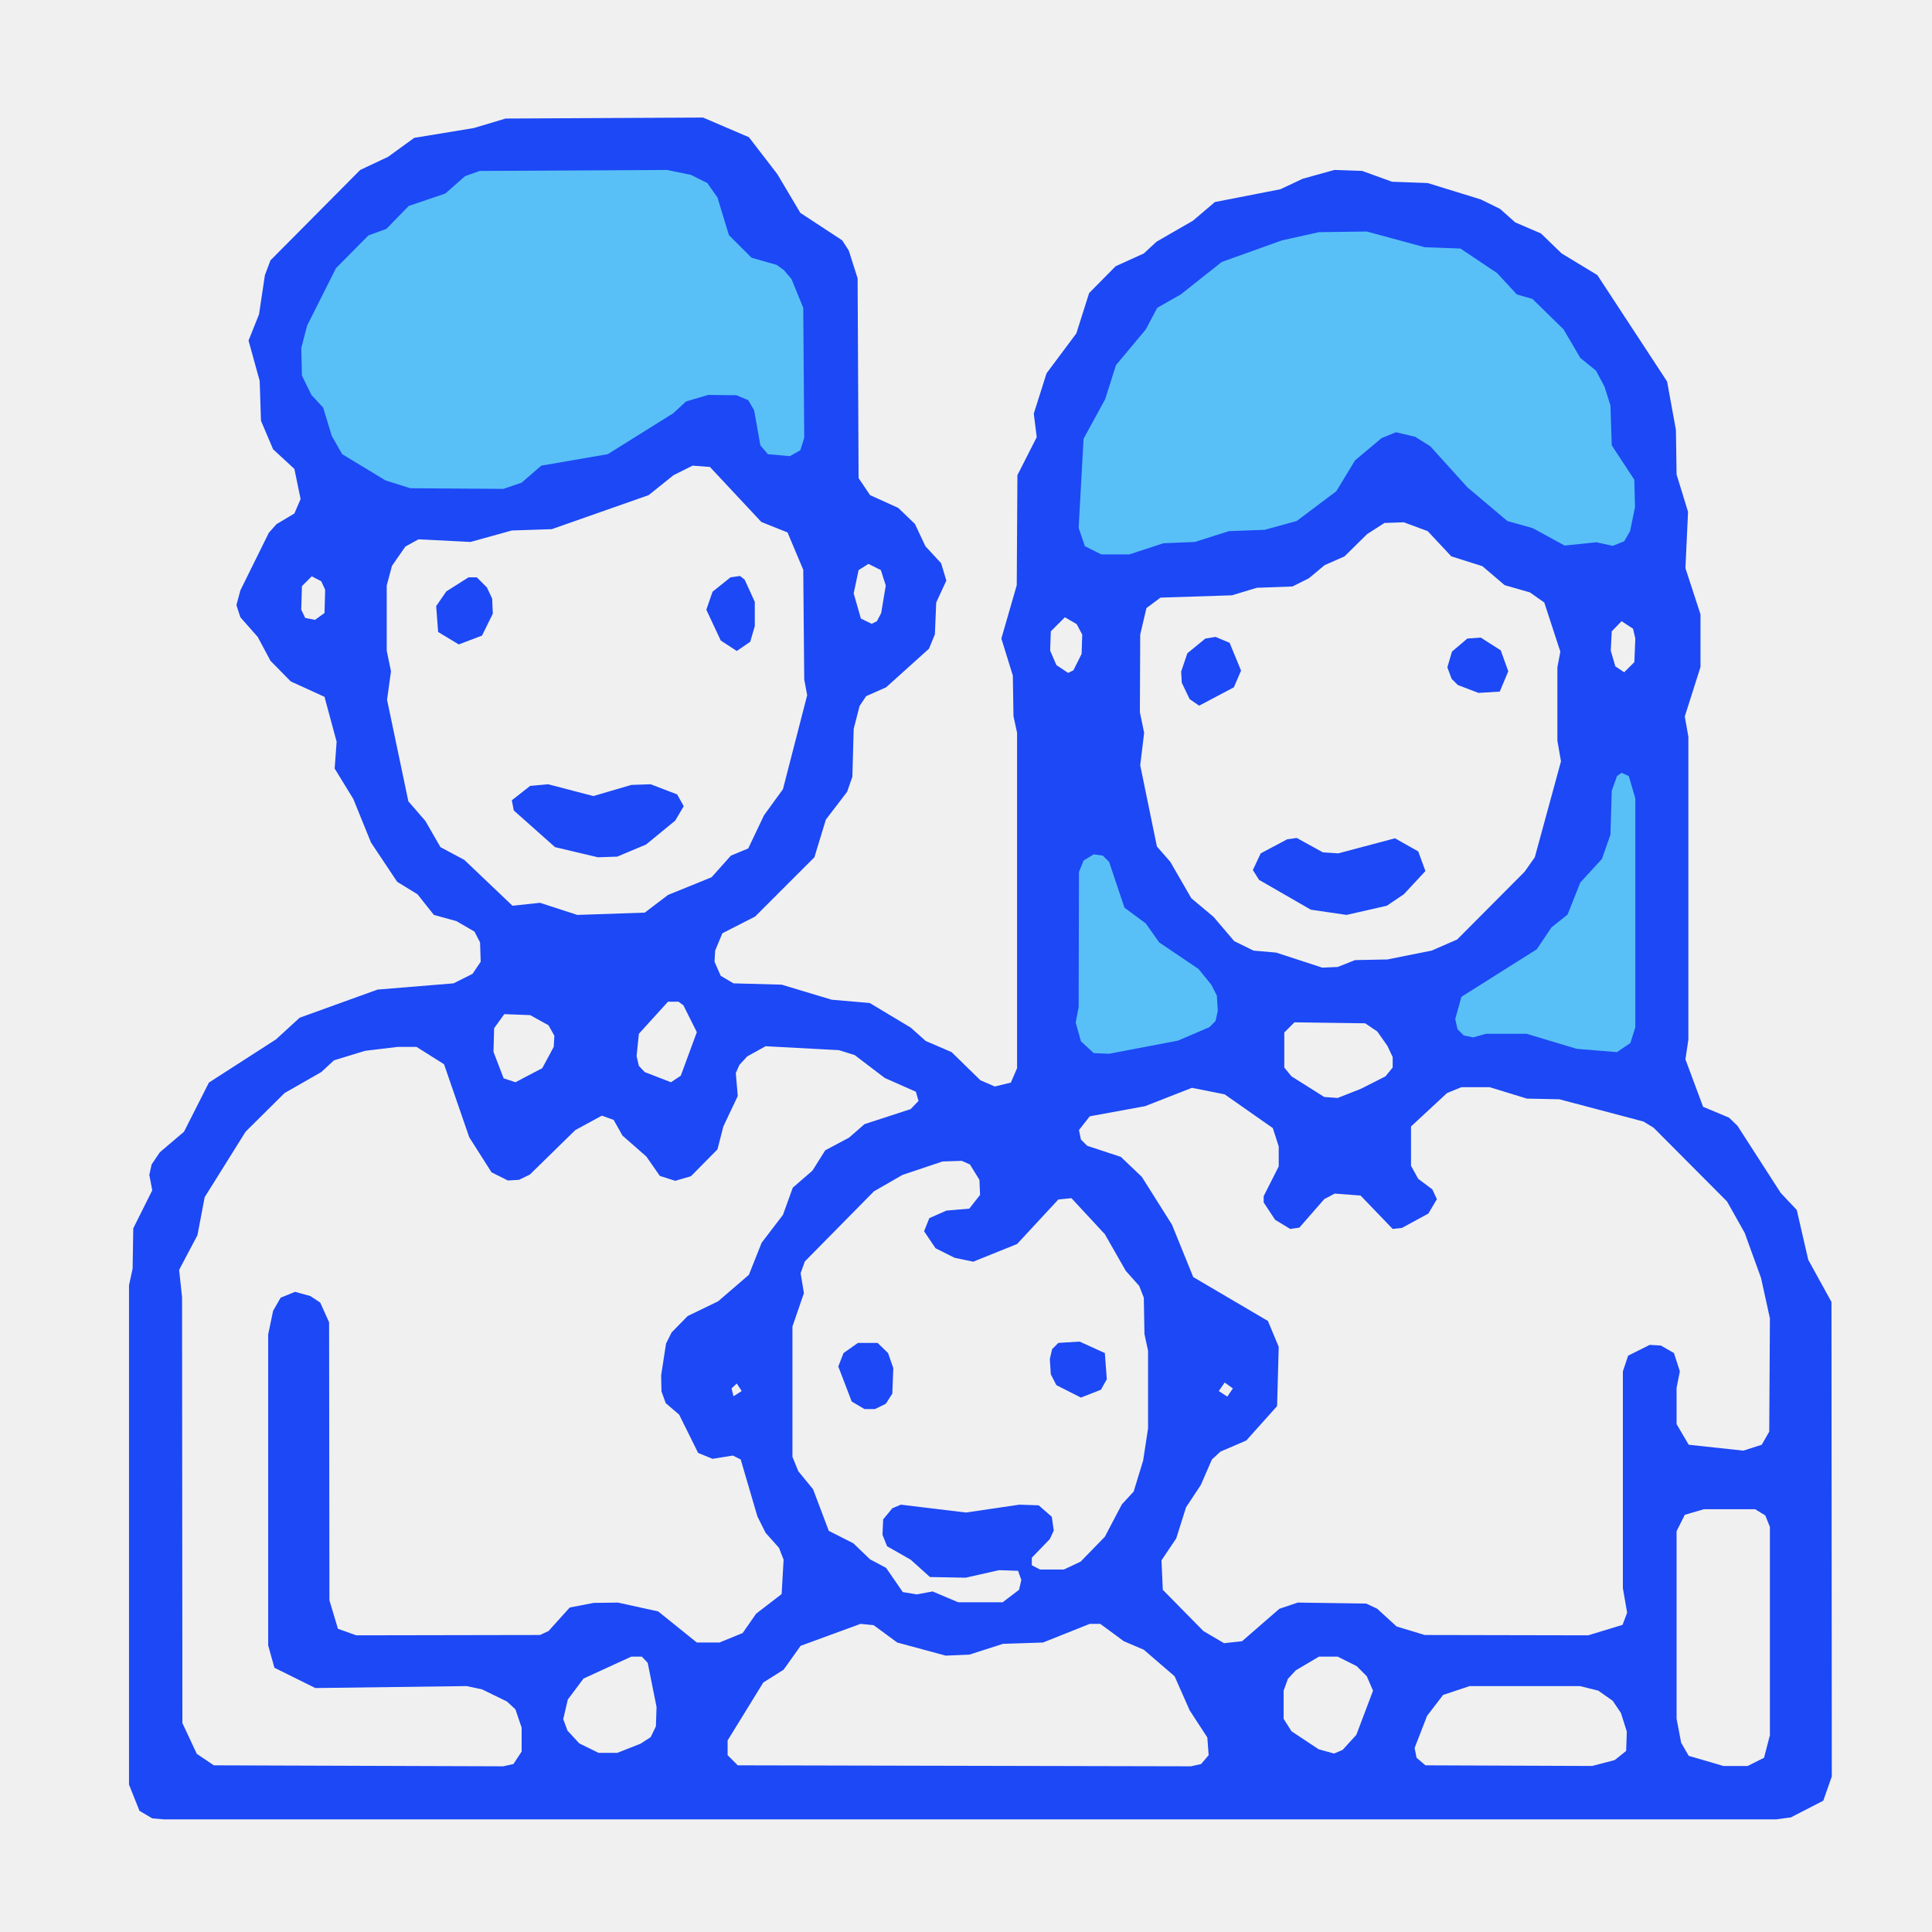
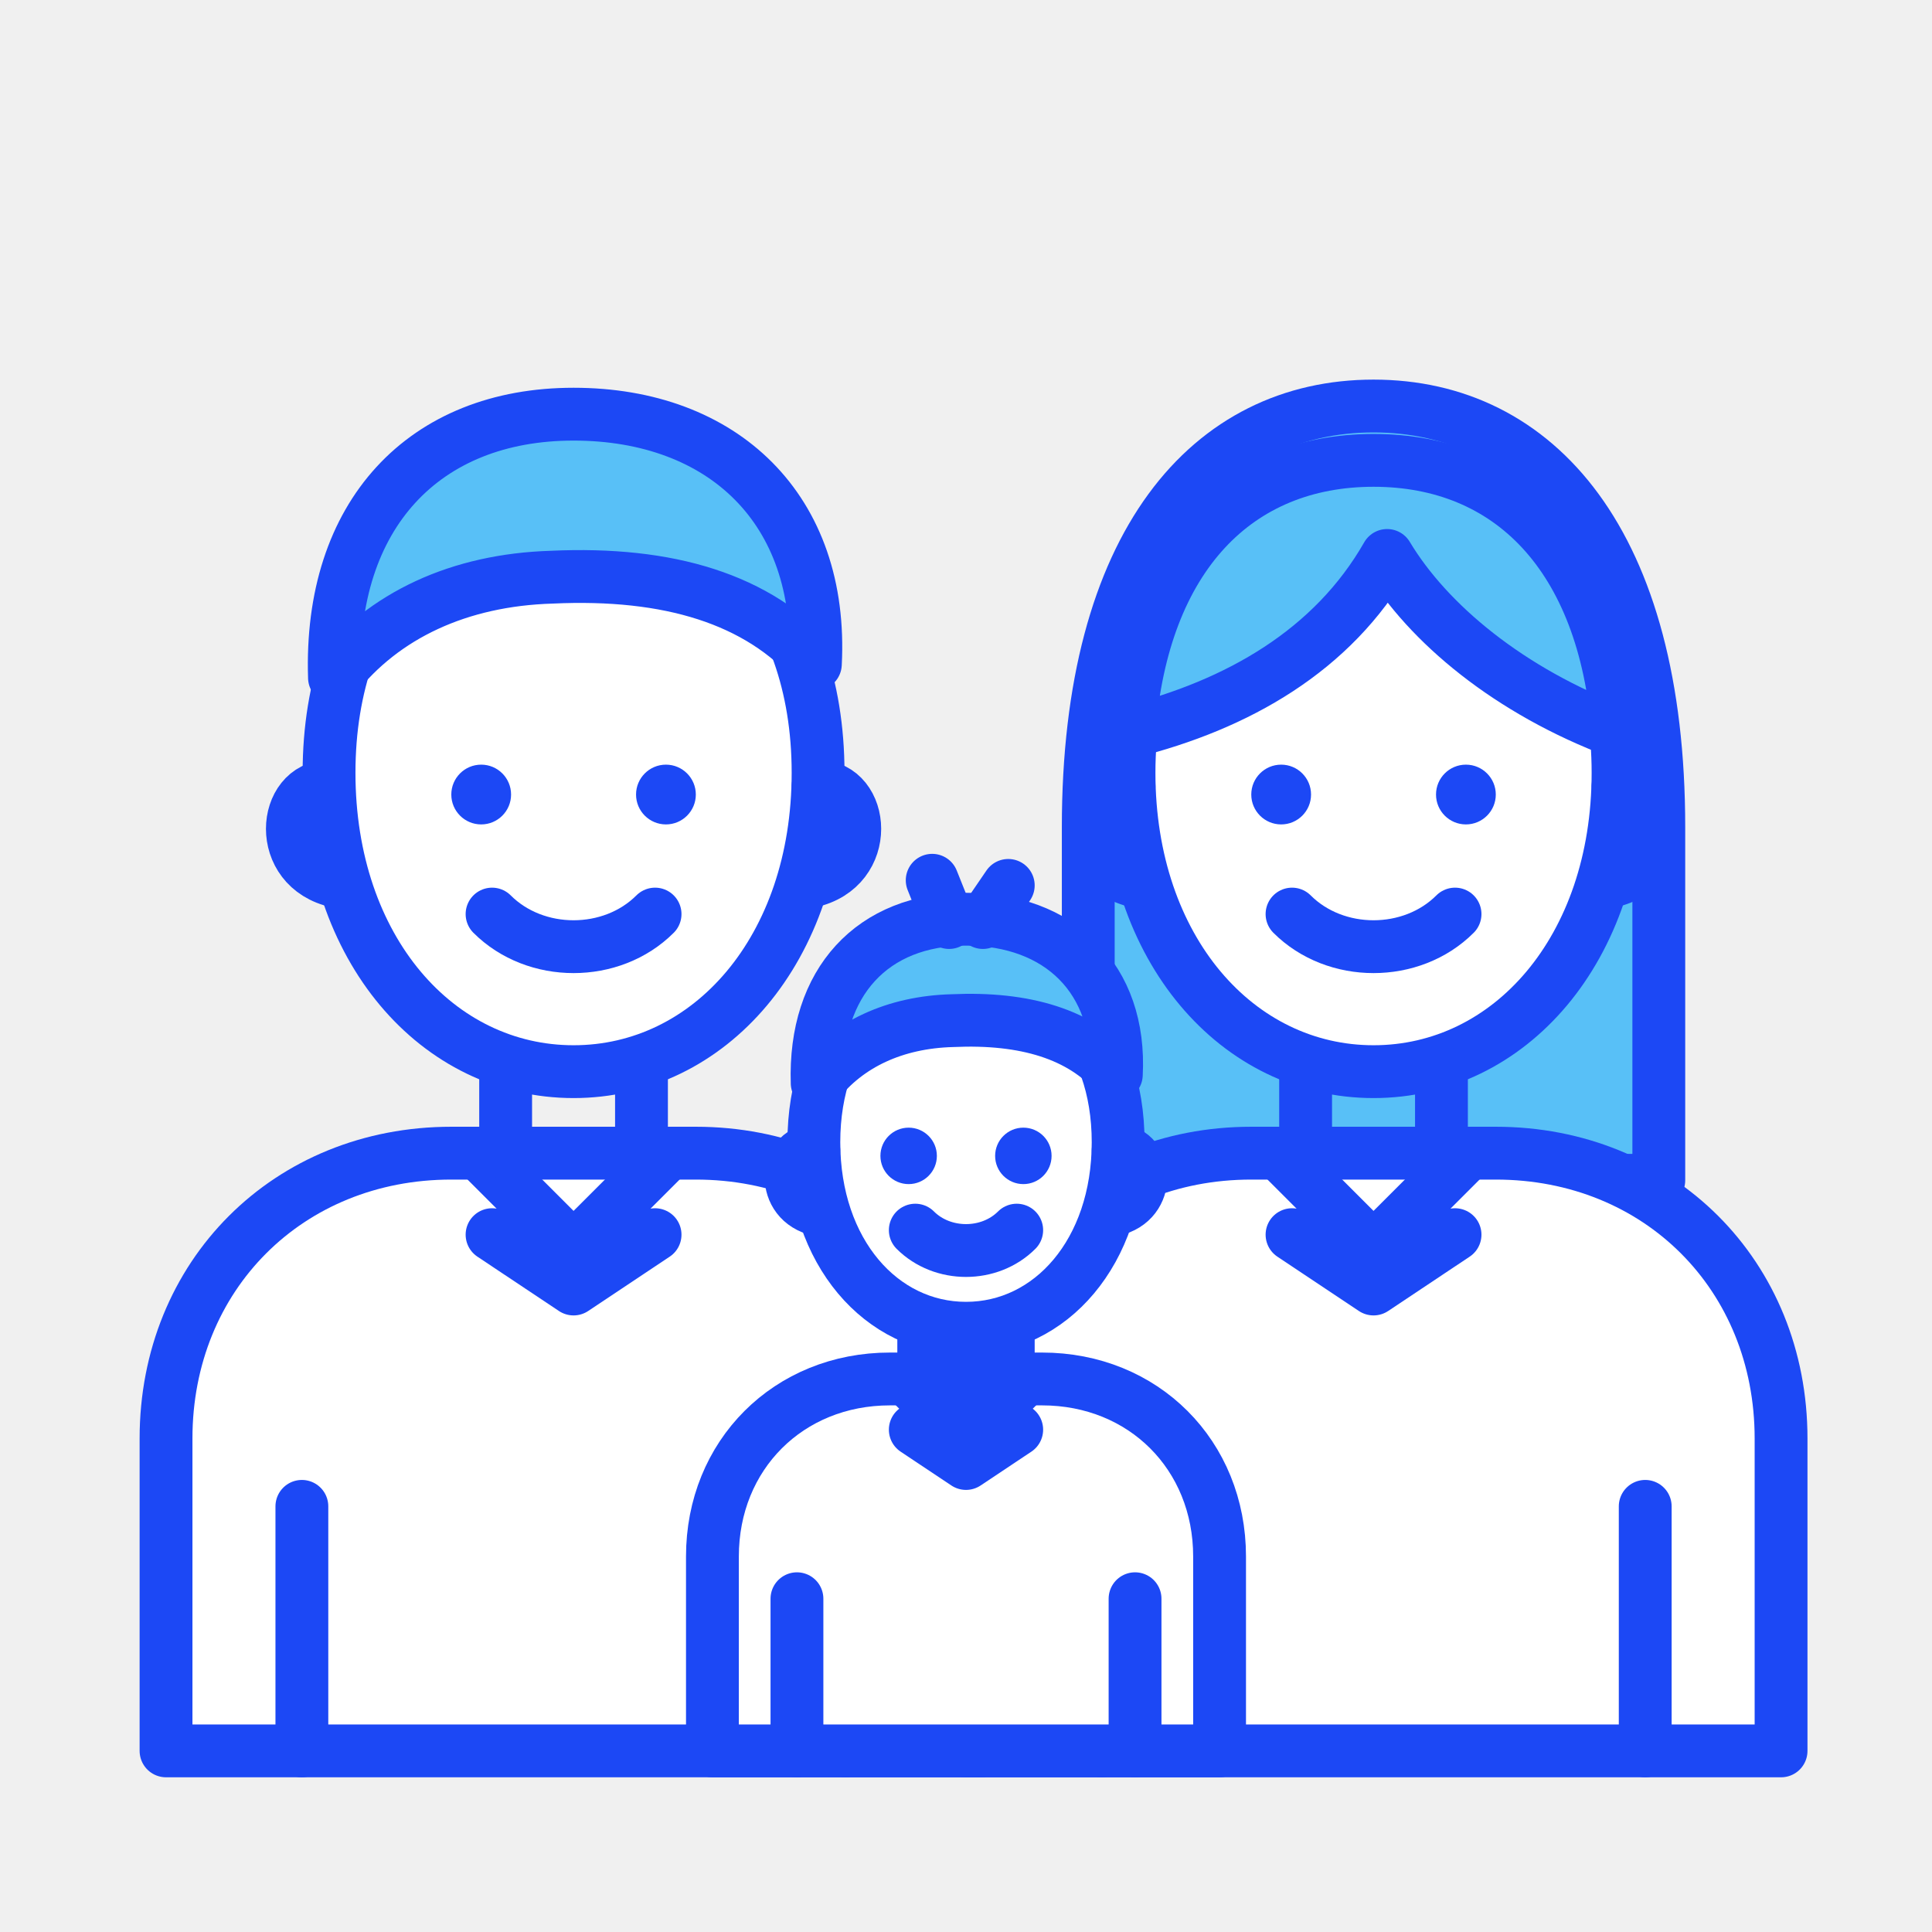
- <svg xmlns="http://www.w3.org/2000/svg" width="59" height="59" viewBox="0 0 59 59">
-   <path fill="#58C0F7" fill-rule="evenodd" d="M14.07 5.01 L21.00 4.94 L21.75 5.19 L22.16 5.65 L22.63 7.06 L23.15 7.54 L24.25 7.94 L24.91 9.28 L24.94 13.62 L24.78 14.10 L24.25 14.31 L23.76 14.30 L23.07 14.12 L22.84 13.72 L22.80 13.01 L22.67 12.65 L22.43 12.38 L22.12 12.31 L21.15 12.58 L20.56 13.12 L19.57 13.63 L18.97 14.16 L18.49 14.30 L17.03 14.47 L16.57 14.63 L15.87 15.18 L12.01 15.18 L11.45 14.99 L10.13 14.06 L9.88 13.69 L9.42 12.52 L8.97 11.97 L8.94 10.13 L9.09 9.53 L9.62 8.80 L10.01 7.82 L10.44 7.50 L10.82 7.01 L11.68 6.62 L12.27 5.96 L13.48 5.54ZM39.56 6.88 L42.37 6.82 L43.76 7.18 L44.72 7.22 L45.93 8.01 L46.44 8.62 L47.30 9.01 L47.62 9.44 L48.12 9.82 L48.51 10.68 L49.17 11.27 L49.55 12.38 L49.59 13.47 L50.16 14.15 L50.18 16.24 L49.91 16.85 L49.62 16.94 L47.51 16.93 L46.72 16.47 L45.81 16.25 L45.50 16.06 L43.37 13.94 L42.75 13.58 L42.05 14.12 L41.63 14.31 L41.12 15.30 L39.97 16.16 L38.85 16.53 L37.63 16.57 L36.85 16.91 L35.76 16.95 L34.99 17.18 L33.26 17.18 L32.82 16.99 L32.59 16.47 L32.56 16.12 L32.57 15.38 L32.80 14.37 L32.82 13.13 L33.37 12.06 L33.59 11.28 L33.88 10.69 L34.49 10.06 L35.06 9.13 L36.06 8.49 L36.69 7.88 L38.28 7.21ZM49.20 23.26 L49.50 23.19 L49.93 23.26 L50.16 23.65 L50.30 24.26 L50.31 26.50 L50.19 27.13 L50.19 31.75 L50.04 32.23 L49.74 32.43 L48.88 32.44 L47.76 32.30 L46.37 31.95 L45.38 31.95 L44.87 32.06 L44.36 31.96 L44.13 31.69 L44.06 31.37 L44.07 30.88 L44.26 30.20 L46.43 28.87 L47.53 27.72 L48.01 26.57 L48.62 25.93 L48.78 25.60 L48.82 24.26 L48.97 23.65ZM33.06 25.75 L33.62 25.70 L34.05 25.88 L34.69 27.50 L35.19 27.88 L35.75 28.56 L36.56 29.01 L37.24 29.69 L37.56 30.50 L37.53 31.22 L37.30 31.62 L36.85 31.91 L36.10 32.16 L34.76 32.32 L33.87 32.55 L33.28 32.53 L32.76 32.18 L32.56 31.62 L32.56 26.88 L32.75 26.06Z" />
-   <path fill="#1C48F5" fill-rule="evenodd" d="M15.44 3.62 L21.47 3.59 L22.87 4.19 L23.74 5.32 L24.44 6.50 L25.72 7.34 L25.92 7.65 L26.19 8.50 L26.22 14.60 L26.57 15.12 L27.43 15.51 L27.94 16.00 L28.26 16.68 L28.74 17.20 L28.90 17.73 L28.59 18.40 L28.55 19.37 L28.37 19.81 L27.06 20.99 L26.45 21.26 L26.25 21.56 L26.07 22.26 L26.03 23.72 L25.87 24.18 L25.22 25.03 L24.87 26.18 L23.06 27.99 L22.06 28.50 L21.84 29.03 L21.82 29.37 L22.01 29.80 L22.40 30.03 L23.87 30.07 L25.40 30.53 L26.56 30.63 L27.81 31.38 L28.27 31.79 L29.06 32.13 L29.94 32.99 L30.38 33.18 L30.87 33.06 L31.06 32.62 L31.06 22.38 L30.95 21.87 L30.93 20.63 L30.58 19.50 L31.05 17.87 L31.07 14.51 L31.66 13.35 L31.57 12.63 L31.96 11.40 L32.87 10.18 L33.26 8.95 L34.07 8.13 L34.93 7.74 L35.32 7.38 L36.43 6.74 L37.10 6.17 L39.10 5.78 L39.78 5.46 L40.75 5.19 L41.60 5.22 L42.51 5.55 L43.60 5.59 L45.22 6.09 L45.81 6.38 L46.27 6.79 L47.06 7.13 L47.69 7.74 L48.78 8.40 L50.91 11.65 L51.18 13.13 L51.20 14.49 L51.55 15.63 L51.47 17.35 L51.93 18.76 L51.93 20.37 L51.45 21.88 L51.56 22.50 L51.56 31.75 L51.47 32.35 L52.01 33.80 L52.80 34.13 L53.06 34.38 L54.38 36.43 L54.87 36.95 L55.22 38.47 L55.93 39.76 L55.94 54.25 L55.68 54.99 L54.69 55.50 L54.25 55.56 L5.00 55.56 L4.65 55.53 L4.26 55.30 L3.94 54.50 L3.94 39.25 L4.05 38.74 L4.07 37.51 L4.65 36.35 L4.56 35.88 L4.63 35.56 L4.88 35.19 L5.62 34.56 L6.38 33.06 L8.43 31.74 L9.15 31.08 L11.53 30.22 L13.85 30.03 L14.43 29.74 L14.68 29.37 L14.66 28.78 L14.49 28.45 L13.94 28.13 L13.25 27.94 L12.75 27.31 L12.13 26.93 L11.33 25.73 L10.79 24.40 L10.22 23.47 L10.28 22.65 L9.91 21.28 L8.88 20.81 L8.26 20.18 L7.87 19.45 L7.34 18.85 L7.22 18.48 L7.34 18.03 L8.21 16.27 L8.44 16.01 L8.99 15.68 L9.18 15.24 L8.99 14.32 L8.34 13.72 L7.97 12.85 L7.93 11.63 L7.59 10.40 L7.91 9.60 L8.09 8.40 L8.26 7.95 L11.00 5.19 L11.85 4.79 L12.65 4.21 L14.47 3.91ZM14.65 5.22 L14.20 5.38 L13.60 5.91 L12.48 6.29 L11.80 6.99 L11.25 7.19 L10.26 8.19 L9.38 9.94 L9.20 10.63 L9.22 11.47 L9.51 12.06 L9.87 12.45 L10.13 13.31 L10.45 13.87 L11.77 14.67 L12.53 14.91 L15.37 14.93 L15.93 14.74 L16.53 14.22 L18.56 13.87 L20.56 12.62 L20.95 12.26 L21.63 12.06 L22.49 12.07 L22.85 12.22 L23.03 12.53 L23.22 13.60 L23.45 13.87 L24.12 13.93 L24.44 13.75 L24.56 13.37 L24.53 9.40 L24.17 8.52 L23.94 8.25 L23.72 8.09 L22.95 7.87 L22.26 7.18 L21.91 6.03 L21.60 5.59 L21.10 5.34 L20.37 5.19ZM40.28 7.09 L39.15 7.34 L37.31 8.00 L36.06 8.99 L35.34 9.40 L34.99 10.06 L34.08 11.15 L33.75 12.19 L33.09 13.40 L32.94 16.12 L33.13 16.68 L33.63 16.93 L34.49 16.93 L35.53 16.59 L36.49 16.55 L37.53 16.22 L38.62 16.18 L39.60 15.91 L40.81 15.00 L41.38 14.06 L42.19 13.38 L42.63 13.20 L43.22 13.34 L43.68 13.63 L44.81 14.88 L46.03 15.91 L46.81 16.13 L47.78 16.66 L48.75 16.56 L49.25 16.67 L49.60 16.53 L49.78 16.22 L49.93 15.49 L49.91 14.65 L49.22 13.60 L49.18 12.38 L49.00 11.81 L48.74 11.32 L48.26 10.93 L47.75 10.06 L46.80 9.13 L46.32 8.99 L45.72 8.34 L44.60 7.59 L43.51 7.55 L41.74 7.07ZM21.15 14.22 L20.57 14.51 L19.81 15.12 L16.85 16.16 L15.63 16.20 L14.37 16.55 L12.78 16.47 L12.38 16.69 L11.97 17.28 L11.81 17.88 L11.81 19.87 L11.94 20.50 L11.82 21.37 L12.47 24.47 L12.99 25.07 L13.45 25.87 L14.18 26.26 L15.65 27.66 L16.49 27.57 L17.63 27.94 L19.69 27.87 L20.40 27.33 L21.73 26.79 L22.32 26.13 L22.85 25.91 L23.33 24.90 L23.91 24.10 L24.65 21.23 L24.56 20.75 L24.53 17.40 L24.05 16.26 L23.25 15.94 L21.68 14.26ZM42.28 15.97 L41.75 16.31 L41.06 16.99 L40.45 17.26 L39.97 17.66 L39.47 17.91 L38.38 17.95 L37.62 18.18 L35.44 18.25 L35.01 18.57 L34.82 19.38 L34.81 21.75 L34.94 22.38 L34.82 23.37 L35.33 25.85 L35.74 26.32 L36.38 27.43 L37.06 28.00 L37.69 28.74 L38.28 29.03 L38.97 29.09 L40.38 29.55 L40.85 29.53 L41.38 29.32 L42.37 29.30 L43.72 29.03 L44.50 28.69 L46.56 26.62 L46.87 26.18 L47.67 23.25 L47.56 22.62 L47.56 20.38 L47.65 19.90 L47.16 18.40 L46.72 18.09 L45.95 17.87 L45.27 17.29 L44.32 16.99 L43.60 16.22 L42.87 15.95ZM26.52 17.22 L26.22 17.41 L26.07 18.12 L26.29 18.89 L26.62 19.05 L26.78 18.97 L26.91 18.72 L27.05 17.88 L26.90 17.41ZM9.52 17.60 L9.22 17.90 L9.20 18.62 L9.32 18.87 L9.62 18.93 L9.91 18.72 L9.93 18.01 L9.81 17.75ZM14.31 17.63 L14.56 17.63 L14.87 17.94 L15.03 18.28 L15.05 18.74 L14.72 19.41 L14.01 19.68 L13.38 19.30 L13.32 18.51 L13.63 18.06ZM22.31 17.63 L22.60 17.59 L22.74 17.70 L23.05 18.38 L23.05 19.12 L22.91 19.60 L22.50 19.88 L22.01 19.56 L21.57 18.62 L21.76 18.07ZM32.52 18.85 L32.09 19.28 L32.07 19.87 L32.26 20.31 L32.62 20.55 L32.78 20.47 L33.03 19.97 L33.05 19.38 L32.88 19.06ZM49.52 18.97 L49.22 19.28 L49.19 19.87 L49.33 20.35 L49.60 20.53 L49.91 20.22 L49.94 19.50 L49.87 19.20ZM36.81 19.50 L37.12 19.45 L37.55 19.63 L37.90 20.48 L37.68 20.99 L36.62 21.55 L36.33 21.35 L36.09 20.85 L36.07 20.51 L36.26 19.95ZM44.81 19.50 L45.22 19.47 L45.83 19.86 L46.06 20.50 L45.80 21.12 L45.15 21.16 L44.52 20.92 L44.33 20.73 L44.20 20.38 L44.34 19.90ZM49.52 23.60 L49.38 23.70 L49.22 24.15 L49.18 25.49 L48.92 26.23 L48.26 26.95 L47.87 27.93 L47.38 28.32 L46.93 28.99 L44.63 30.44 L44.44 31.12 L44.51 31.43 L44.70 31.62 L44.99 31.68 L45.38 31.57 L46.62 31.57 L48.15 32.03 L49.38 32.13 L49.79 31.85 L49.94 31.37 L49.94 24.38 L49.74 23.70ZM16.19 24.00 L16.74 23.95 L18.12 24.31 L19.28 23.97 L19.87 23.95 L20.68 24.26 L20.88 24.62 L20.62 25.06 L19.73 25.79 L18.85 26.16 L18.26 26.18 L16.95 25.87 L15.69 24.75 L15.63 24.44ZM39.31 25.63 L39.60 25.59 L40.40 26.03 L40.87 26.06 L42.60 25.60 L43.31 26.00 L43.53 26.60 L42.87 27.31 L42.35 27.66 L41.12 27.94 L40.03 27.78 L38.45 26.87 L38.26 26.57 L38.50 26.06ZM33.40 26.09 L33.09 26.28 L32.95 26.63 L32.94 30.75 L32.85 31.23 L33.01 31.80 L33.40 32.16 L33.87 32.18 L35.97 31.78 L36.93 31.37 L37.12 31.18 L37.19 30.87 L37.16 30.40 L36.99 30.07 L36.60 29.59 L35.40 28.78 L34.99 28.20 L34.34 27.72 L33.87 26.32 L33.68 26.13ZM20.40 30.59 L19.51 31.57 L19.44 32.25 L19.51 32.55 L19.69 32.74 L20.49 33.05 L20.79 32.85 L21.28 31.52 L20.87 30.70 L20.72 30.59ZM15.40 30.97 L15.09 31.40 L15.07 32.12 L15.38 32.93 L15.74 33.05 L16.56 32.62 L16.91 31.97 L16.93 31.63 L16.75 31.31 L16.19 31.00ZM39.53 31.22 L39.22 31.53 L39.22 32.60 L39.44 32.87 L40.44 33.50 L40.85 33.53 L41.56 33.25 L42.31 32.87 L42.53 32.60 L42.53 32.28 L42.37 31.94 L42.06 31.50 L41.69 31.25ZM12.15 31.97 L11.15 32.09 L10.20 32.38 L9.81 32.74 L8.69 33.38 L7.50 34.56 L6.25 36.56 L6.03 37.72 L5.47 38.78 L5.56 39.62 L5.57 52.62 L6.01 53.56 L6.53 53.91 L15.37 53.94 L15.68 53.87 L15.93 53.49 L15.93 52.76 L15.74 52.20 L15.48 51.96 L14.72 51.59 L14.25 51.49 L9.63 51.55 L8.38 50.93 L8.19 50.25 L8.19 40.75 L8.34 40.03 L8.57 39.63 L9.01 39.45 L9.48 39.58 L9.78 39.78 L10.05 40.38 L10.06 48.87 L10.32 49.74 L10.88 49.94 L16.49 49.93 L16.75 49.81 L17.40 49.09 L18.13 48.95 L18.87 48.94 L20.10 49.21 L21.28 50.16 L21.97 50.16 L22.68 49.87 L23.09 49.28 L23.87 48.68 L23.93 47.63 L23.79 47.27 L23.38 46.81 L23.13 46.31 L22.62 44.57 L22.38 44.45 L21.76 44.55 L21.32 44.37 L20.74 43.20 L20.33 42.85 L20.20 42.49 L20.19 42.00 L20.34 41.03 L20.51 40.69 L21.00 40.19 L21.93 39.74 L22.87 38.93 L23.26 37.95 L23.91 37.10 L24.21 36.27 L24.81 35.75 L25.20 35.13 L25.93 34.74 L26.40 34.33 L27.81 33.87 L28.05 33.62 L27.97 33.34 L27.02 32.92 L26.10 32.22 L25.62 32.07 L23.38 31.95 L22.82 32.26 L22.58 32.52 L22.47 32.77 L22.53 33.47 L22.09 34.40 L21.91 35.10 L21.10 35.92 L20.62 36.06 L20.15 35.91 L19.74 35.32 L19.01 34.68 L18.74 34.20 L18.38 34.07 L17.57 34.51 L16.18 35.87 L15.85 36.03 L15.51 36.05 L15.01 35.80 L14.33 34.73 L13.56 32.50 L12.72 31.97ZM36.40 33.22 L34.97 33.78 L33.28 34.09 L32.95 34.51 L33.01 34.80 L33.20 34.99 L34.23 35.33 L34.87 35.94 L35.79 37.40 L36.44 39.00 L38.72 40.34 L39.05 41.13 L39.00 42.94 L38.06 43.99 L37.27 44.33 L37.01 44.57 L36.67 45.35 L36.22 46.03 L35.92 46.98 L35.47 47.65 L35.51 48.55 L36.75 49.81 L37.38 50.18 L37.93 50.12 L39.07 49.13 L39.63 48.94 L41.72 48.97 L42.06 49.13 L42.65 49.67 L43.51 49.93 L48.50 49.94 L49.55 49.62 L49.69 49.25 L49.56 48.50 L49.56 41.88 L49.72 41.40 L50.38 41.07 L50.72 41.09 L51.12 41.32 L51.30 41.88 L51.20 42.38 L51.20 43.49 L51.57 44.12 L53.24 44.30 L53.80 44.12 L54.03 43.72 L54.05 40.26 L53.78 39.03 L53.28 37.65 L52.74 36.69 L50.50 34.44 L50.19 34.25 L47.62 33.57 L46.63 33.55 L45.49 33.20 L44.63 33.20 L44.19 33.38 L43.09 34.40 L43.09 35.60 L43.31 36.00 L43.74 36.32 L43.88 36.62 L43.62 37.06 L42.81 37.50 L42.53 37.53 L41.55 36.51 L40.76 36.45 L40.44 36.62 L39.68 37.49 L39.40 37.53 L38.94 37.25 L38.59 36.72 L38.59 36.53 L39.05 35.62 L39.05 35.01 L38.87 34.45 L37.40 33.42ZM28.78 35.47 L27.56 35.88 L26.69 36.38 L24.58 38.52 L24.45 38.88 L24.55 39.49 L24.20 40.51 L24.20 44.49 L24.38 44.93 L24.83 45.48 L25.31 46.75 L26.06 47.13 L26.57 47.62 L27.06 47.88 L27.57 48.62 L28.00 48.69 L28.48 48.60 L29.26 48.93 L30.62 48.93 L31.12 48.55 L31.19 48.25 L31.09 47.97 L30.51 47.95 L29.49 48.18 L28.40 48.16 L27.81 47.63 L27.09 47.22 L26.95 46.87 L26.97 46.40 L27.25 46.06 L27.51 45.95 L29.50 46.19 L31.13 45.95 L31.72 45.97 L32.12 46.32 L32.18 46.74 L32.06 47.00 L31.51 47.57 L31.51 47.80 L31.76 47.93 L32.49 47.93 L33.00 47.69 L33.74 46.93 L34.26 45.94 L34.62 45.55 L34.91 44.60 L35.06 43.62 L35.06 41.25 L34.95 40.74 L34.93 39.63 L34.79 39.27 L34.38 38.81 L33.74 37.69 L32.72 36.59 L32.32 36.63 L31.06 37.99 L29.72 38.53 L29.15 38.41 L28.57 38.12 L28.22 37.60 L28.38 37.20 L28.90 36.97 L29.60 36.91 L29.93 36.49 L29.91 36.03 L29.62 35.56 L29.37 35.45ZM26.20 41.01 L26.80 41.01 L27.12 41.32 L27.28 41.78 L27.25 42.56 L27.05 42.87 L26.72 43.03 L26.40 43.03 L26.01 42.80 L25.60 41.73 L25.76 41.32ZM32.32 41.01 L32.97 40.97 L33.74 41.32 L33.80 42.12 L33.62 42.44 L33.01 42.68 L32.26 42.30 L32.09 41.97 L32.06 41.50 L32.13 41.20ZM22.50 42.25 L22.34 42.40 L22.40 42.64 L22.65 42.48ZM37.40 42.22 L37.22 42.48 L37.48 42.65 L37.65 42.40ZM52.03 46.09 L51.45 46.26 L51.20 46.76 L51.20 52.49 L51.34 53.22 L51.57 53.62 L52.63 53.93 L53.37 53.93 L53.87 53.68 L54.05 52.99 L54.05 46.63 L53.91 46.28 L53.60 46.09ZM26.28 49.59 L24.45 50.26 L23.93 50.99 L23.31 51.38 L22.22 53.15 L22.22 53.60 L22.53 53.91 L36.37 53.94 L36.68 53.87 L36.91 53.60 L36.87 53.06 L36.33 52.23 L35.87 51.19 L34.93 50.38 L34.32 50.12 L33.60 49.59 L33.28 49.59 L31.85 50.16 L30.63 50.20 L29.60 50.53 L28.88 50.56 L27.40 50.16 L26.68 49.63ZM19.28 50.59 L17.82 51.26 L17.34 51.90 L17.20 52.50 L17.33 52.85 L17.69 53.24 L18.28 53.53 L18.85 53.53 L19.56 53.25 L19.87 53.05 L20.03 52.72 L20.05 52.13 L19.78 50.78 L19.60 50.59ZM40.28 50.59 L39.57 51.01 L39.33 51.27 L39.20 51.63 L39.20 52.49 L39.44 52.87 L40.27 53.42 L40.74 53.55 L41.00 53.44 L41.42 52.98 L41.93 51.63 L41.74 51.19 L41.43 50.88 L40.85 50.59ZM44.88 51.49 L44.07 51.76 L43.58 52.40 L43.20 53.38 L43.26 53.68 L43.53 53.91 L48.62 53.93 L49.31 53.75 L49.66 53.47 L49.68 52.88 L49.50 52.31 L49.25 51.94 L48.81 51.63 L48.25 51.49Z" />
+ <svg xmlns="http://www.w3.org/2000/svg" width="64" height="64" viewBox="0 0 64 64" fill="none" stroke-linecap="round" stroke-linejoin="round">
+   <g id="acento">
+     <path d="M5.50 58.00 V47.65 C5.50 42.25 9.55 38.20 14.95 38.20 H23.05 C28.45 38.20 32.50 42.25 32.50 47.65 V58.00 Z" fill="#FFFFFF" stroke="#1C48F5" stroke-width="1.75" />
+     <path d="M10.00 58.00 V49.90 M28.00 58.00 V49.90 M15.85 38.20 L19.00 41.35 L22.15 38.20 M16.30 40.90 L19.00 42.70 L21.70 40.90" stroke="#1C48F5" stroke-width="1.75" fill="none" />
+     <path d="M10.90 25.60 C10.90 19.75 14.50 16.15 19.00 16.15 C23.50 16.15 27.10 19.75 27.10 25.60 C27.10 31.45 23.50 35.50 19.00 35.50 C14.50 35.50 10.90 31.45 10.90 25.60 Z" fill="#FFFFFF" stroke="#1C48F5" stroke-width="1.75" />
+     <path d="M10.90 26.05 C9.37 26.05 9.10 28.75 11.17 29.20 M27.10 26.05 C28.63 26.05 28.90 28.75 26.83 29.20 M16.75 35.50 V38.20 M21.25 35.50 V38.20" stroke="#1C48F5" stroke-width="1.75" fill="none" />
+     <circle cx="15.94" cy="26.32" r="0.99" fill="#1C48F5" />
+     <circle cx="22.06" cy="26.32" r="0.99" fill="#1C48F5" />
+     <path d="M16.30 30.28 C17.74 31.72 20.26 31.72 21.70 30.28" stroke="#1C48F5" stroke-width="1.75" fill="none" />
+     <path d="M11.08 22.45 C10.90 17.05 14.05 13.72 19.00 13.72 C23.95 13.72 27.28 16.87 27.01 22.00 C25.12 19.84 22.15 18.94 18.28 19.12 C15.22 19.21 12.70 20.38 11.08 22.45 Z" fill="#58C0F7" stroke="#1C48F5" stroke-width="1.75" />
+     <path d="M36.05 27.40 C36.05 17.95 40.10 13.45 45.50 13.45 C50.90 13.45 54.95 17.95 54.95 27.40 V39.10 H36.05 Z" fill="#58C0F7" stroke="#1C48F5" stroke-width="1.75" />
+     <path d="M32.00 58.00 V47.65 C32.00 42.25 36.05 38.20 41.45 38.20 H49.55 C54.95 38.20 59.00 42.25 59.00 47.65 V58.00 Z" fill="#FFFFFF" stroke="#1C48F5" stroke-width="1.75" />
+     <path d="M36.50 58.00 V49.90 M54.50 58.00 V49.90 M42.35 38.20 L45.50 41.35 L48.65 38.20 M42.80 40.90 L45.50 42.70 L48.20 40.90" stroke="#1C48F5" stroke-width="1.75" fill="none" />
+     <path d="M37.40 25.60 C37.40 19.75 41.00 16.15 45.50 16.15 C50.00 16.15 53.60 19.75 53.60 25.60 C53.60 31.45 50.00 35.50 45.50 35.50 C41.00 35.50 37.40 31.45 37.40 25.60 Z" fill="#FFFFFF" stroke="#1C48F5" stroke-width="1.75" />
+     <path d="M37.40 26.05 C35.87 26.05 35.60 28.75 37.67 29.20 M53.60 26.05 C55.13 26.05 55.40 28.75 53.33 29.20 M43.25 35.50 V38.20 M47.75 35.50 V38.20" stroke="#1C48F5" stroke-width="1.75" fill="none" />
+     <circle cx="42.44" cy="26.32" r="0.99" fill="#1C48F5" />
+     <circle cx="48.56" cy="26.32" r="0.99" fill="#1C48F5" />
+     <path d="M42.80 30.28 C44.24 31.72 46.76 31.72 48.20 30.28" stroke="#1C48F5" stroke-width="1.75" fill="none" />
+     <path d="M37.40 24.25 C37.85 18.40 41.00 15.25 45.50 15.25 C50.00 15.25 53.15 18.40 53.60 24.25 C50.00 22.90 47.30 20.65 45.95 18.40 C44.15 21.55 41.00 23.35 37.40 24.25 Z" fill="#58C0F7" stroke="#1C48F5" stroke-width="1.75" />
+     <path d="M23.60 58.00 V51.56 C23.60 48.20 26.12 45.68 29.48 45.68 H34.52 C37.88 45.68 40.40 48.20 40.40 51.56 V58.00 Z" fill="#FFFFFF" stroke="#1C48F5" stroke-width="1.75" />
+     <path d="M26.40 58.00 V52.96 M37.60 58.00 V52.96 M30.04 45.68 L32.00 47.64 L33.96 45.68 M30.32 47.36 L32.00 48.48 L33.68 47.36" stroke="#1C48F5" stroke-width="1.75" fill="none" />
+     <path d="M26.96 37.84 C26.96 34.20 29.20 31.96 32.00 31.96 C34.80 31.96 37.04 34.20 37.04 37.84 C37.04 41.48 34.80 44.00 32.00 44.00 C29.20 44.00 26.96 41.48 26.96 37.84 Z" fill="#FFFFFF" stroke="#1C48F5" stroke-width="1.75" />
+     <path d="M26.96 38.12 C26.01 38.12 25.84 39.80 27.13 40.08 M37.04 38.12 C37.99 38.12 38.16 39.80 36.87 40.08 M30.60 44.00 V45.68 M33.40 44.00 V45.68" stroke="#1C48F5" stroke-width="1.75" fill="none" />
+     <circle cx="30.1" cy="38.29" r="0.935" fill="#1C48F5" />
+     <circle cx="33.9" cy="38.29" r="0.935" fill="#1C48F5" />
+     <path d="M30.32 40.75 C31.22 41.65 32.78 41.65 33.68 40.75" stroke="#1C48F5" stroke-width="1.75" fill="none" />
+     <path d="M27.07 35.88 C26.96 32.52 28.92 30.45 32.00 30.45 C35.08 30.45 37.15 32.41 36.98 35.60 C35.81 34.26 33.96 33.70 31.55 33.81 C29.65 33.86 28.08 34.59 27.07 35.88 Z" fill="#58C0F7" stroke="#1C48F5" stroke-width="1.75" />
+     <path d="M31.44 30.56 L30.88 29.16 M32.56 30.56 L33.40 29.33" stroke="#1C48F5" stroke-width="1.75" fill="none" />
+   </g>
</svg>
